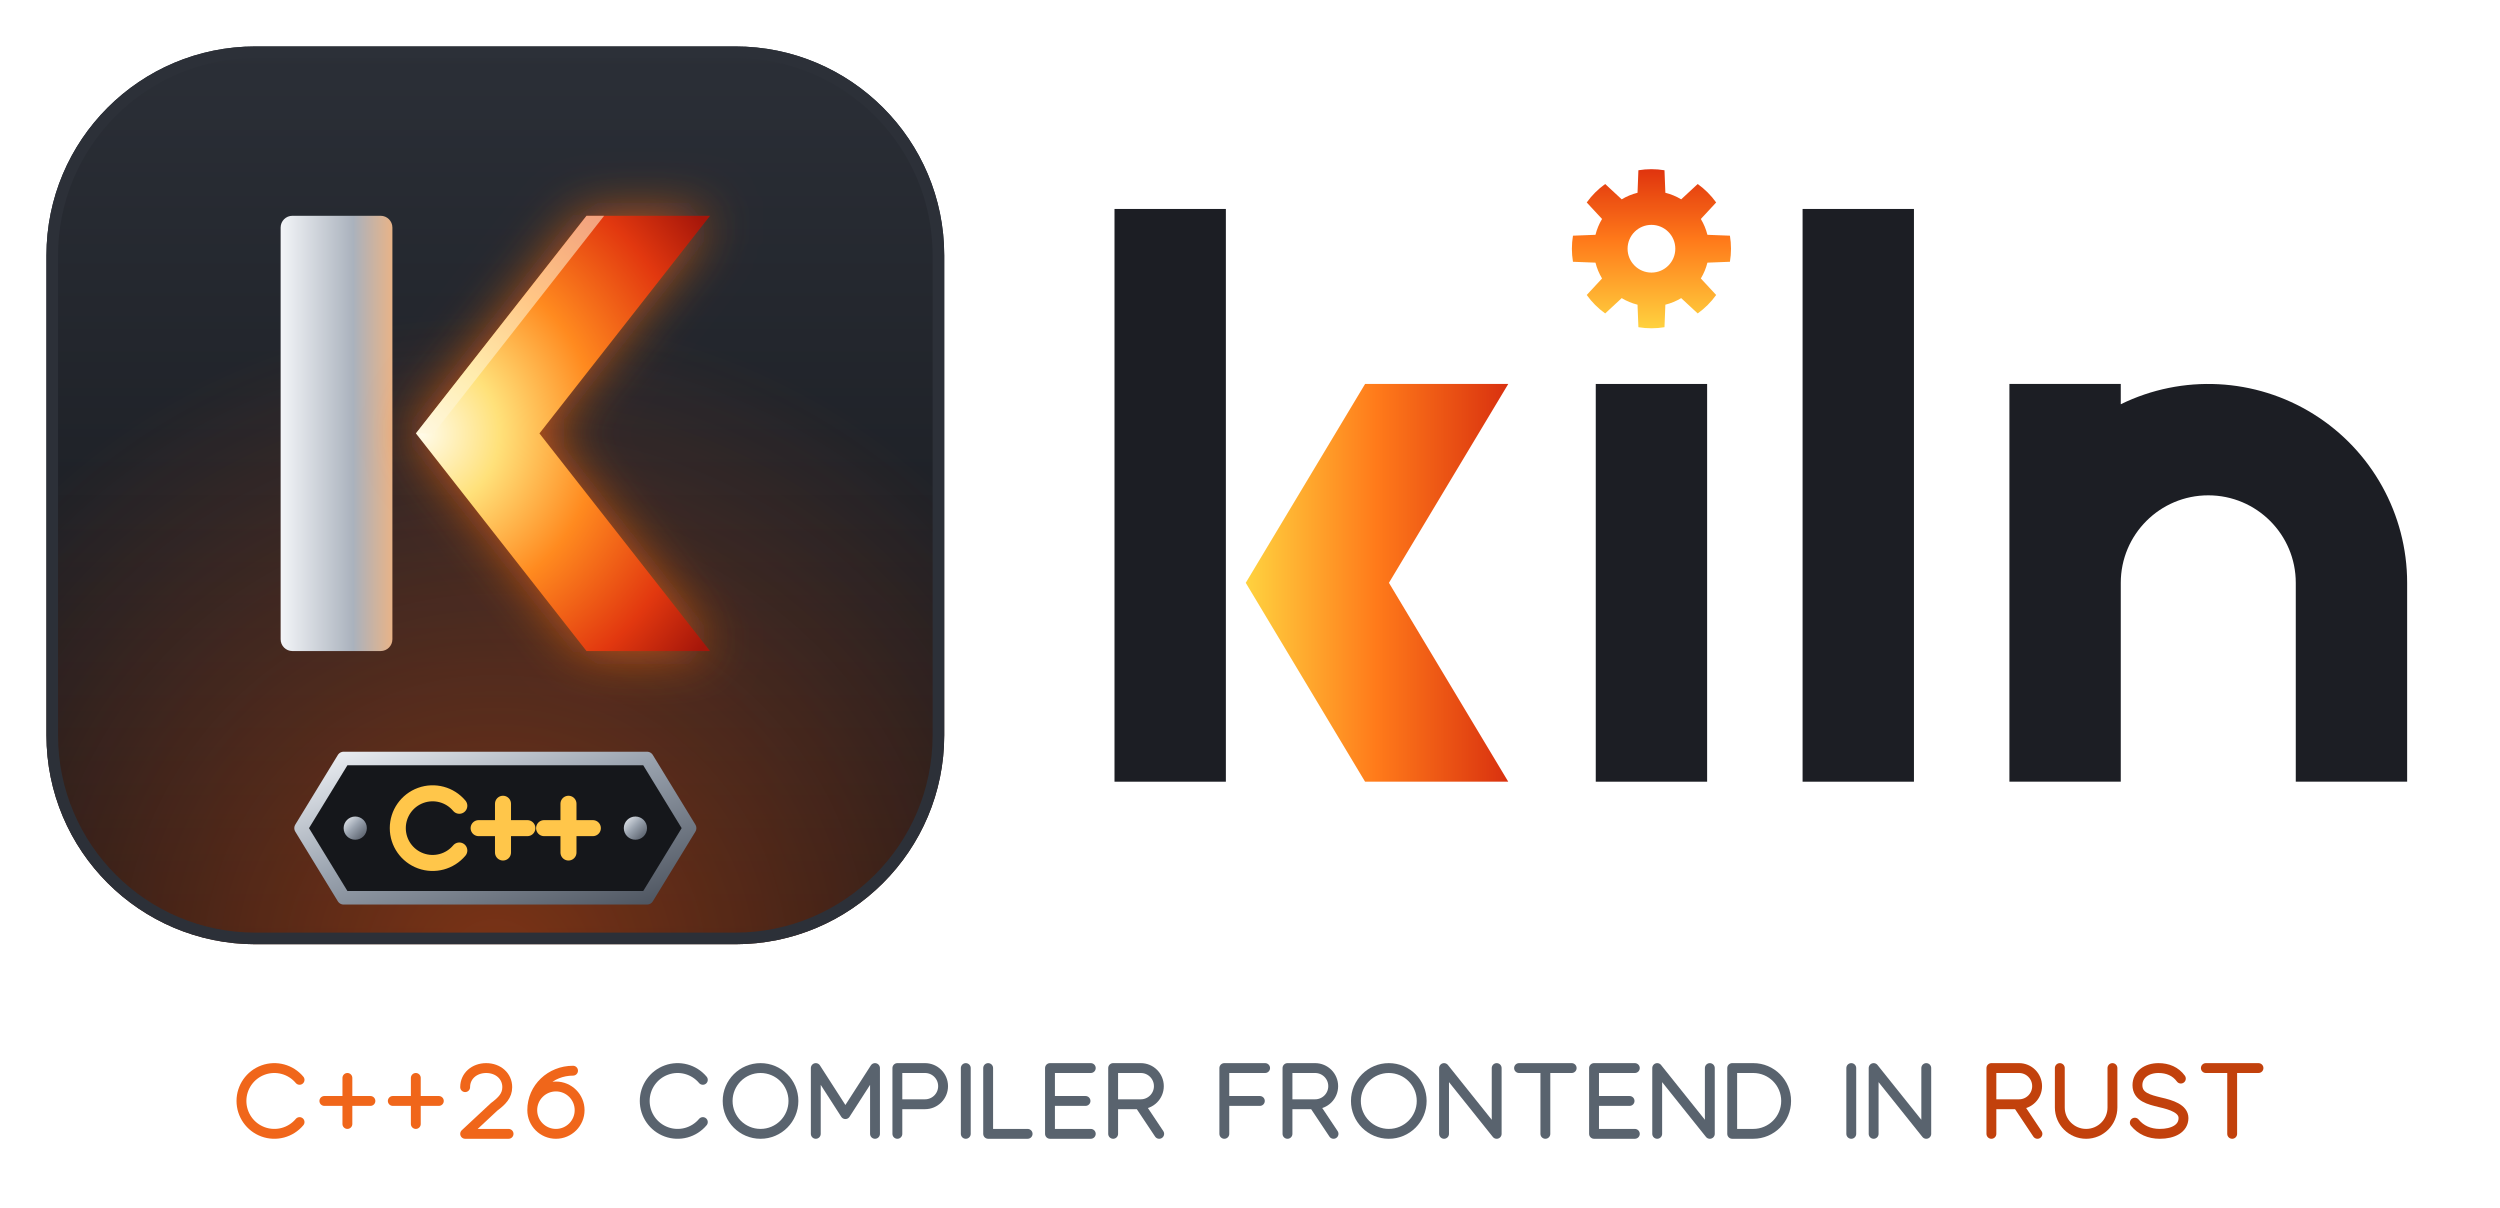
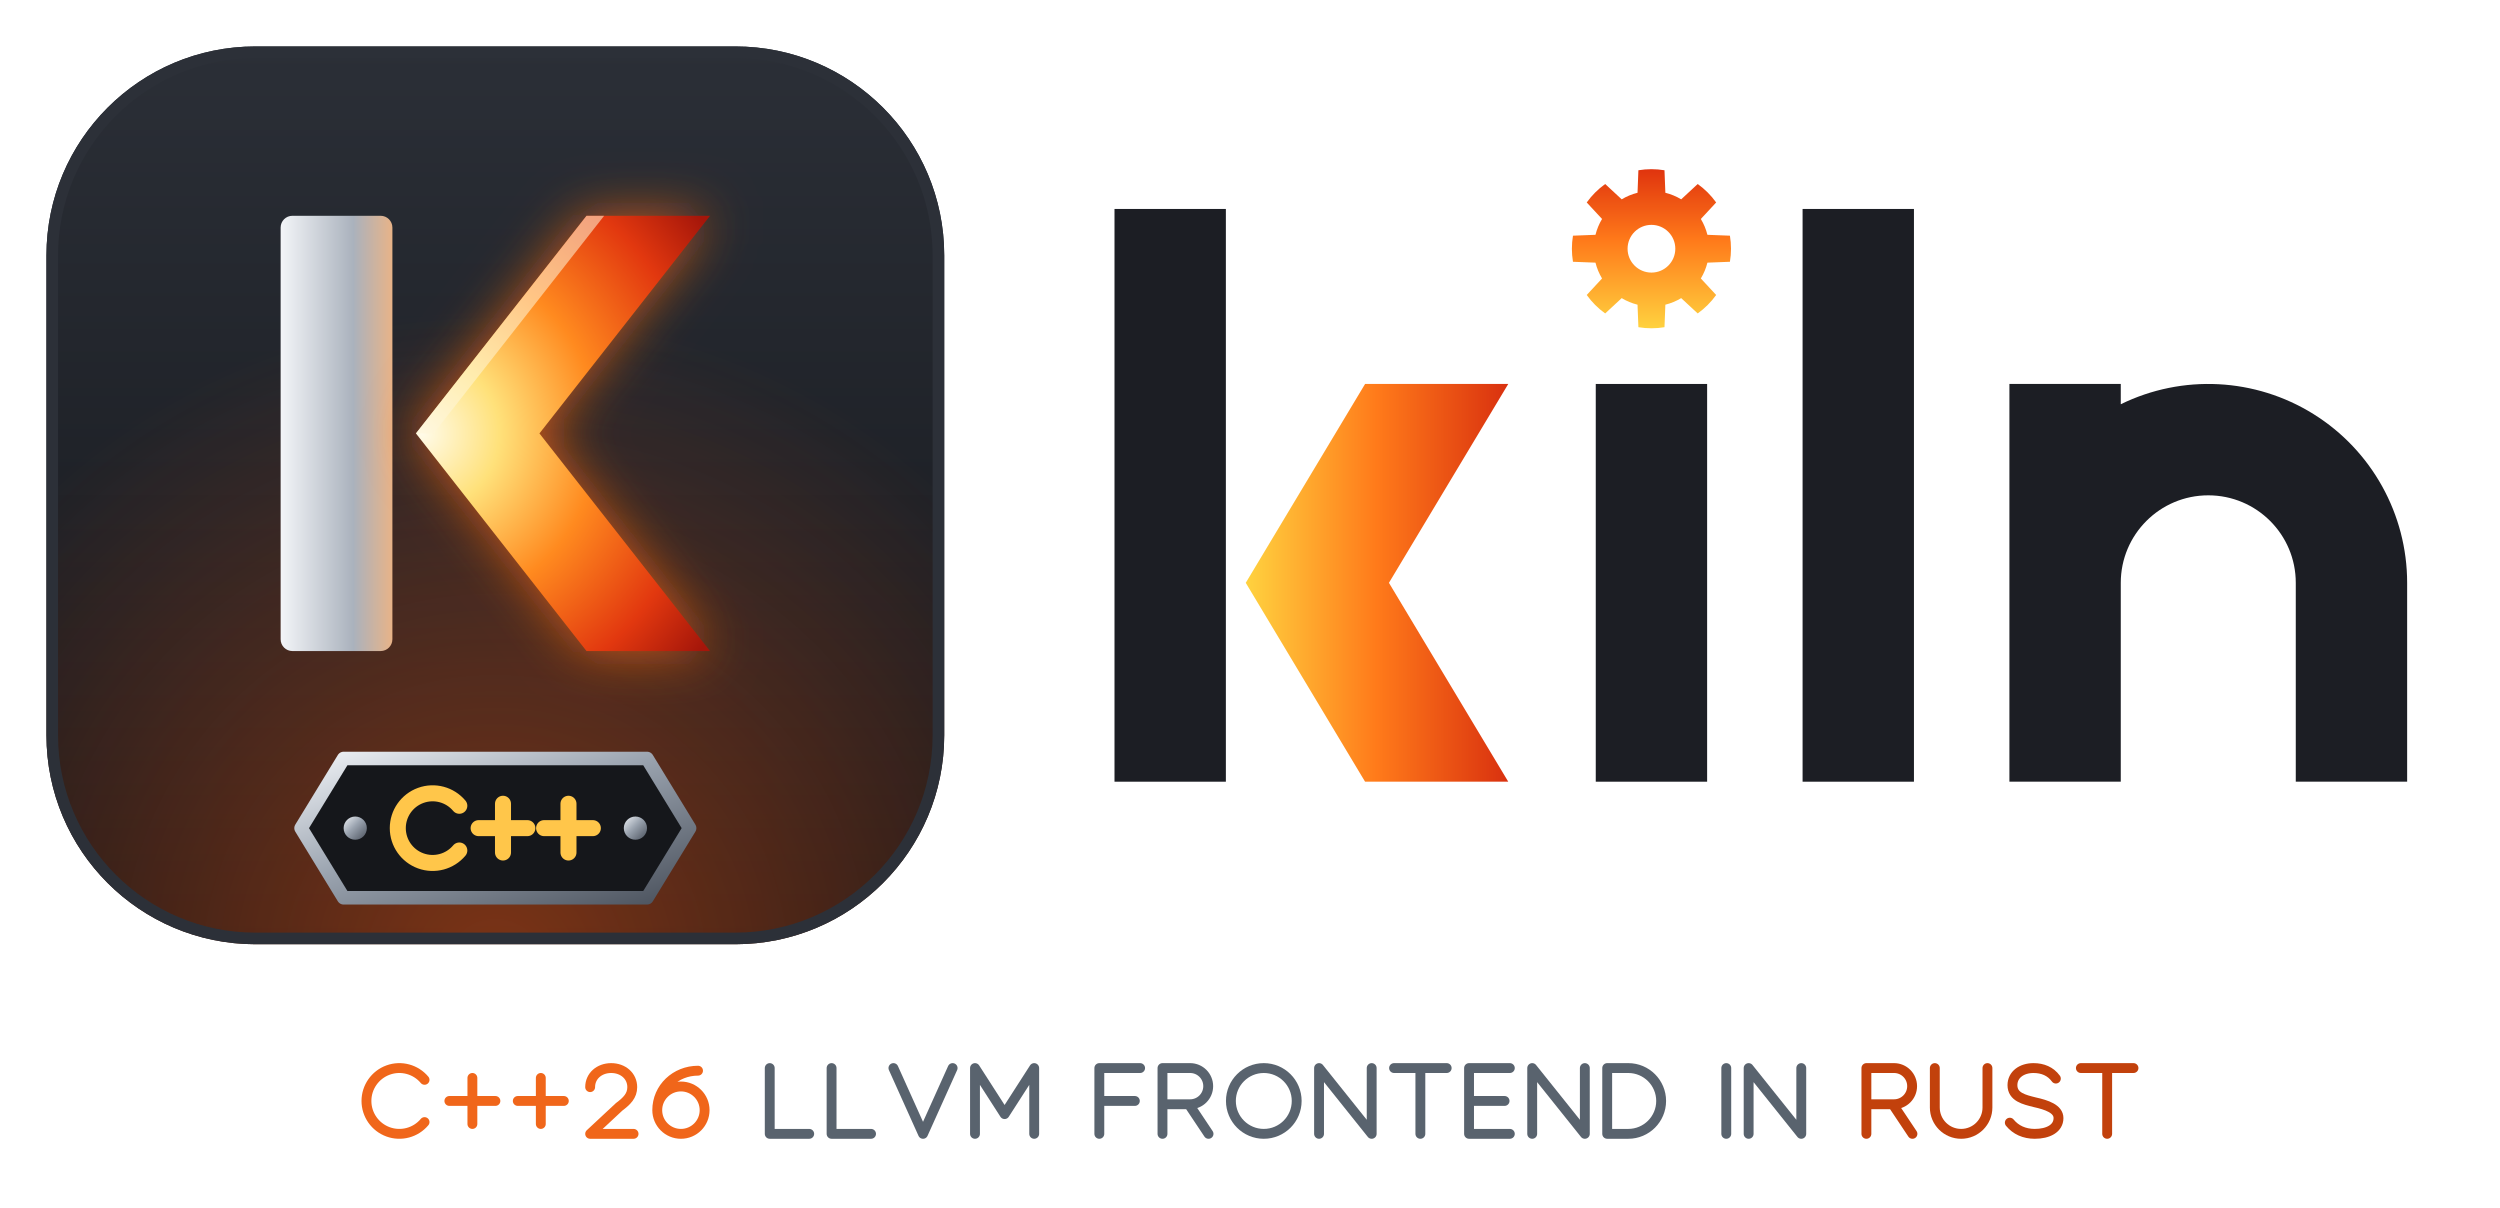
<svg xmlns="http://www.w3.org/2000/svg" viewBox="0 0 646.03 312" width="646.03" height="312" role="img" aria-label="kiln">
  <defs>
    <linearGradient id="kb2-tile" x1="0" y1="0" x2="0" y2="1">
      <stop offset="0" stop-color="#2b2f37" />
      <stop offset="1" stop-color="#121418" />
    </linearGradient>
    <radialGradient id="kb2-ember" cx="128" cy="250" r="170" gradientUnits="userSpaceOnUse">
      <stop offset="0" stop-color="#ff5a12" stop-opacity=".45" />
      <stop offset="1" stop-color="#ff5a12" stop-opacity="0" />
    </radialGradient>
    <linearGradient id="kb2-stem" x1="0" y1="0" x2="1" y2="0">
      <stop offset="0" stop-color="#f3f5f8" />
      <stop offset=".65" stop-color="#aab2bd" />
      <stop offset="1" stop-color="#e8b388" />
    </linearGradient>
    <radialGradient id="kb2-hot" cx="104" cy="128" r="120" gradientUnits="userSpaceOnUse">
      <stop offset="0" stop-color="#fffbe9" />
      <stop offset=".22" stop-color="#ffe17a" />
      <stop offset=".5" stop-color="#ff8a1f" />
      <stop offset=".8" stop-color="#e2380f" />
      <stop offset="1" stop-color="#a5160a" />
    </radialGradient>
    <linearGradient id="kb2-steel" x1="0" y1="0" x2="1" y2="1">
      <stop offset="0" stop-color="#eef1f5" />
      <stop offset=".45" stop-color="#9aa3af" />
      <stop offset="1" stop-color="#4b525d" />
    </linearGradient>
    <linearGradient id="kb2-amber" x1="0" y1="0" x2="0" y2="1">
      <stop offset="0" stop-color="#fff1b8" />
      <stop offset="1" stop-color="#ffab2e" />
    </linearGradient>
    <filter id="kb2-blur" x="-30%" y="-30%" width="160%" height="160%">
      <feGaussianBlur stdDeviation="9" />
    </filter>
    <linearGradient id="kb2-tittle" x1="0" y1="1" x2="0" y2="0">
      <stop offset="0" stop-color="#ffd23f" />
      <stop offset=".55" stop-color="#ff7a1a" />
      <stop offset="1" stop-color="#e0340e" />
    </linearGradient>
    <linearGradient id="kb2-chev" x1="0" y1="0" x2="1" y2="0">
      <stop offset="0" stop-color="#ffd23f" />
      <stop offset=".5" stop-color="#ff7a1a" />
      <stop offset="1" stop-color="#d9310f" />
    </linearGradient>
  </defs>
  <g transform="translate(0,0)">
    <g id="kb2-mark">
      <rect x="12" y="12" width="232" height="232" rx="54" fill="url(#kb2-tile)" />
      <rect x="12" y="12" width="232" height="232" rx="54" fill="url(#kb2-ember)" />
      <rect x="13.5" y="13.5" width="229" height="229" rx="52.5" fill="none" stroke="#2c3038" stroke-width="3" />
      <g id="kb2-K" transform="translate(128,112) scale(0.76) translate(-129,-128)">
        <rect x="56" y="54" width="38" height="148" rx="4" fill="url(#kb2-stem)" />
        <path d="M102,128L160,54H202L144,128L202,202H160Z" fill="#ff6a14" opacity=".75" filter="url(#kb2-blur)" />
        <path d="M102,128L160,54H202L144,128L202,202H160Z" fill="url(#kb2-hot)" />
        <path d="M102,128L160,54H166L108,128Z" fill="#fff6d8" opacity=".55" />
      </g>
      <path d="M88.8,196H167.2L178.2,214L167.2,232H88.8L77.8,214Z" fill="#15171b" stroke="url(#kb2-steel)" stroke-width="3.5" stroke-linejoin="round" />
      <circle cx="91.8" cy="214" r="3" fill="url(#kb2-steel)" />
      <circle cx="164.2" cy="214" r="3" fill="url(#kb2-steel)" />
      <g transform="translate(102.8,205) scale(1.8)">
        <g fill="none" stroke-width="2.3" stroke-linecap="round" stroke-linejoin="round">
          <g stroke="#ffc64a">
            <path transform="translate(0,0)" d="M8.83,1.79A5,5 0 1 0 8.83,8.21" />
            <path transform="translate(11.6,0)" d="M0,5H7M3.5,1.5V8.5" />
            <path transform="translate(21,0)" d="M0,5H7M3.5,1.5V8.5" />
          </g>
        </g>
      </g>
    </g>
    <g id="kb2-wordmark" transform="translate(288,202) scale(1.0278)">
      <g id="kb2-k">
        <path d="M0,-144H28V0H0Z" fill="#1c1e24" />
        <path d="M33,-50L63,-100H99L69,-50L99,0H63Z" fill="url(#kb2-chev)" />
      </g>
      <g id="kb2-i" transform="translate(121,0)">
        <path d="M0,-100H28V0H0Z" fill="#1c1e24" />
        <path d="M10.5,-148.07L10.72,-153.73A20,20 0 0 1 17.28,-153.73L17.5,-148.07A14.5,14.5 0 0 1 21.48,-146.42L25.63,-150.27A20,20 0 0 1 30.27,-145.63L26.42,-141.48A14.5,14.5 0 0 1 28.07,-137.5L33.73,-137.28A20,20 0 0 1 33.73,-130.72L28.07,-130.5A14.5,14.5 0 0 1 26.42,-126.52L30.27,-122.37A20,20 0 0 1 25.63,-117.73L21.48,-121.58A14.5,14.5 0 0 1 17.5,-119.93L17.28,-114.27A20,20 0 0 1 10.72,-114.27L10.5,-119.93A14.5,14.5 0 0 1 6.52,-121.58L2.37,-117.73A20,20 0 0 1 -2.27,-122.37L1.58,-126.52A14.5,14.5 0 0 1 -0.07,-130.5L-5.73,-130.72A20,20 0 0 1 -5.73,-137.28L-0.07,-137.5A14.5,14.5 0 0 1 1.58,-141.48L-2.27,-145.63A20,20 0 0 1 2.37,-150.27L6.52,-146.42A14.5,14.5 0 0 1 10.5,-148.07ZM20,-134A6,6 0 1 0 8,-134A6,6 0 1 0 20,-134Z" fill="url(#kb2-tittle)" fill-rule="evenodd" />
      </g>
      <path id="kb2-l" transform="translate(173,0)" d="M0,-144H28V0H0Z" fill="#1c1e24" />
-       <path id="kb2-n" transform="translate(225,0)" d="M0,0V-100H28V0ZM28,-50A22,22 0 0 1 72,-50V0H100V-50A50,50 0 0 0 28,-94.9Z" fill="#1c1e24" />
+       <path id="kb2-n" transform="translate(225,0)" d="M0,0V-100H28V-94.9A50,50 0 0 1 100,-50V0H72V-50A22,22 0 0 0 28,-50V0Z" fill="#1c1e24" />
    </g>
  </g>
-   <g id="kb2-tagline" transform="translate(62.4,276) scale(1.7)">
+   <g id="kb2-tagline" transform="translate(94.7,276) scale(1.7)">
    <g fill="none" stroke-width="1.5" stroke-linecap="round" stroke-linejoin="round">
      <g stroke="#f0661a">
        <path transform="translate(0,0)" d="M8.83,1.79A5,5 0 1 0 8.83,8.21" />
        <path transform="translate(12.6,0)" d="M0,5H7M3.5,1.5V8.5" />
        <path transform="translate(23,0)" d="M0,5H7M3.5,1.5V8.5" />
        <path transform="translate(33.4,0)" d="M0.6,2.9C0.6,1.2 2,0 3.8,0C5.6,0 7,1.2 7,2.9C7,4.2 6.2,5 5,5.9L0.6,10H7.2" />
        <path transform="translate(44,0)" d="M6.4,0.4C3,0.4 0.2,3 0.2,6.4M7.4,6.4A3.6,3.6 0 1 0 0.2,6.4A3.6,3.6 0 1 0 7.4,6.4" />
      </g>
      <g stroke="#59636e">
-         <path transform="translate(61.3,0)" d="M8.83,1.79A5,5 0 1 0 8.83,8.21" />
-         <path transform="translate(73.9,0)" d="M10,5A5,5 0 1 0 0,5A5,5 0 1 0 10,5" />
-         <path transform="translate(87.3,0)" d="M0,10V0L4.5,7L9,0V10" />
-         <path transform="translate(99.7,0)" d="M0,10V0H4.2A2.75,2.75 0 0 1 4.2,5.5H0" />
-         <path transform="translate(110.1,0)" d="M0,0V10" />
-         <path transform="translate(113.5,0)" d="M0,0V10H6" />
-         <path transform="translate(122.9,0)" d="M6.2,0H0V10H6.2M0,5H5.4" />
-         <path transform="translate(132.5,0)" d="M0,10V0H4.2A2.75,2.75 0 0 1 4.2,5.5H0M4,5.5L7,10" />
-         <path transform="translate(149.4,0)" d="M6.2,0H0V10M0,5H5.4" />
-         <path transform="translate(159,0)" d="M0,10V0H4.2A2.75,2.75 0 0 1 4.2,5.5H0M4,5.5L7,10" />
-         <path transform="translate(169.4,0)" d="M10,5A5,5 0 1 0 0,5A5,5 0 1 0 10,5" />
-         <path transform="translate(182.8,0)" d="M0,10V0L8,10V0" />
-         <path transform="translate(194.2,0)" d="M0,0H8M4,0V10" />
-         <path transform="translate(205.6,0)" d="M6.2,0H0V10H6.2M0,5H5.4" />
-         <path transform="translate(215.2,0)" d="M0,10V0L8,10V0" />
-         <path transform="translate(226.6,0)" d="M0,0V10H3.2A5,5 0 0 0 3.2,0Z" />
-         <path transform="translate(244.7,0)" d="M0,0V10" />
-         <path transform="translate(248.1,0)" d="M0,10V0L8,10V0" />
+         <path transform="translate(61.3,0)" d="M0,0V10H6" />
+         <path transform="translate(70.7,0)" d="M0,0V10H6" />
+         <path transform="translate(80.1,0)" d="M0,0L4.5,10L9,0" />
+         <path transform="translate(92.5,0)" d="M0,10V0L4.5,7L9,0V10" />
+         <path transform="translate(111.4,0)" d="M6.2,0H0V10M0,5H5.4" />
+         <path transform="translate(121,0)" d="M0,10V0H4.2A2.75,2.75 0 0 1 4.2,5.5H0M4,5.5L7,10" />
+         <path transform="translate(131.4,0)" d="M10,5A5,5 0 1 0 0,5A5,5 0 1 0 10,5" />
+         <path transform="translate(144.8,0)" d="M0,10V0L8,10V0" />
+         <path transform="translate(156.2,0)" d="M0,0H8M4,0V10" />
+         <path transform="translate(167.6,0)" d="M6.2,0H0V10H6.2M0,5H5.4" />
+         <path transform="translate(177.2,0)" d="M0,10V0L8,10V0" />
+         <path transform="translate(188.6,0)" d="M0,0V10H3.2A5,5 0 0 0 3.2,0Z" />
+         <path transform="translate(206.7,0)" d="M0,0V10" />
+         <path transform="translate(210.1,0)" d="M0,10V0L8,10V0" />
      </g>
      <g stroke="#c2410c">
-         <path transform="translate(266,0)" d="M0,10V0H4.2A2.75,2.75 0 0 1 4.2,5.5H0M4,5.5L7,10" />
-         <path transform="translate(276.4,0)" d="M0,0V6A4,4 0 0 0 8,6V0" />
-         <path transform="translate(287.8,0)" d="M7,1.6C6.2,0.5 5,0 3.6,0C1.8,0 0.4,1 0.4,2.6C0.4,4.4 2.2,4.8 3.8,5.2C5.6,5.6 7.4,6.2 7.4,7.6C7.4,9.2 5.8,10 3.8,10C2.2,10 0.9,9.4 0,8.3" />
-         <path transform="translate(298.6,0)" d="M0,0H8M4,0V10" />
+         <path transform="translate(228,0)" d="M0,10V0H4.2A2.75,2.75 0 0 1 4.2,5.5H0M4,5.5L7,10" />
+         <path transform="translate(238.4,0)" d="M0,0V6A4,4 0 0 0 8,6V0" />
+         <path transform="translate(249.8,0)" d="M7,1.6C6.2,0.5 5,0 3.6,0C1.8,0 0.4,1 0.4,2.6C0.4,4.4 2.2,4.8 3.8,5.2C5.6,5.6 7.4,6.2 7.4,7.6C7.4,9.2 5.8,10 3.8,10C2.2,10 0.9,9.4 0,8.3" />
+         <path transform="translate(260.6,0)" d="M0,0H8M4,0V10" />
      </g>
    </g>
  </g>
</svg>
